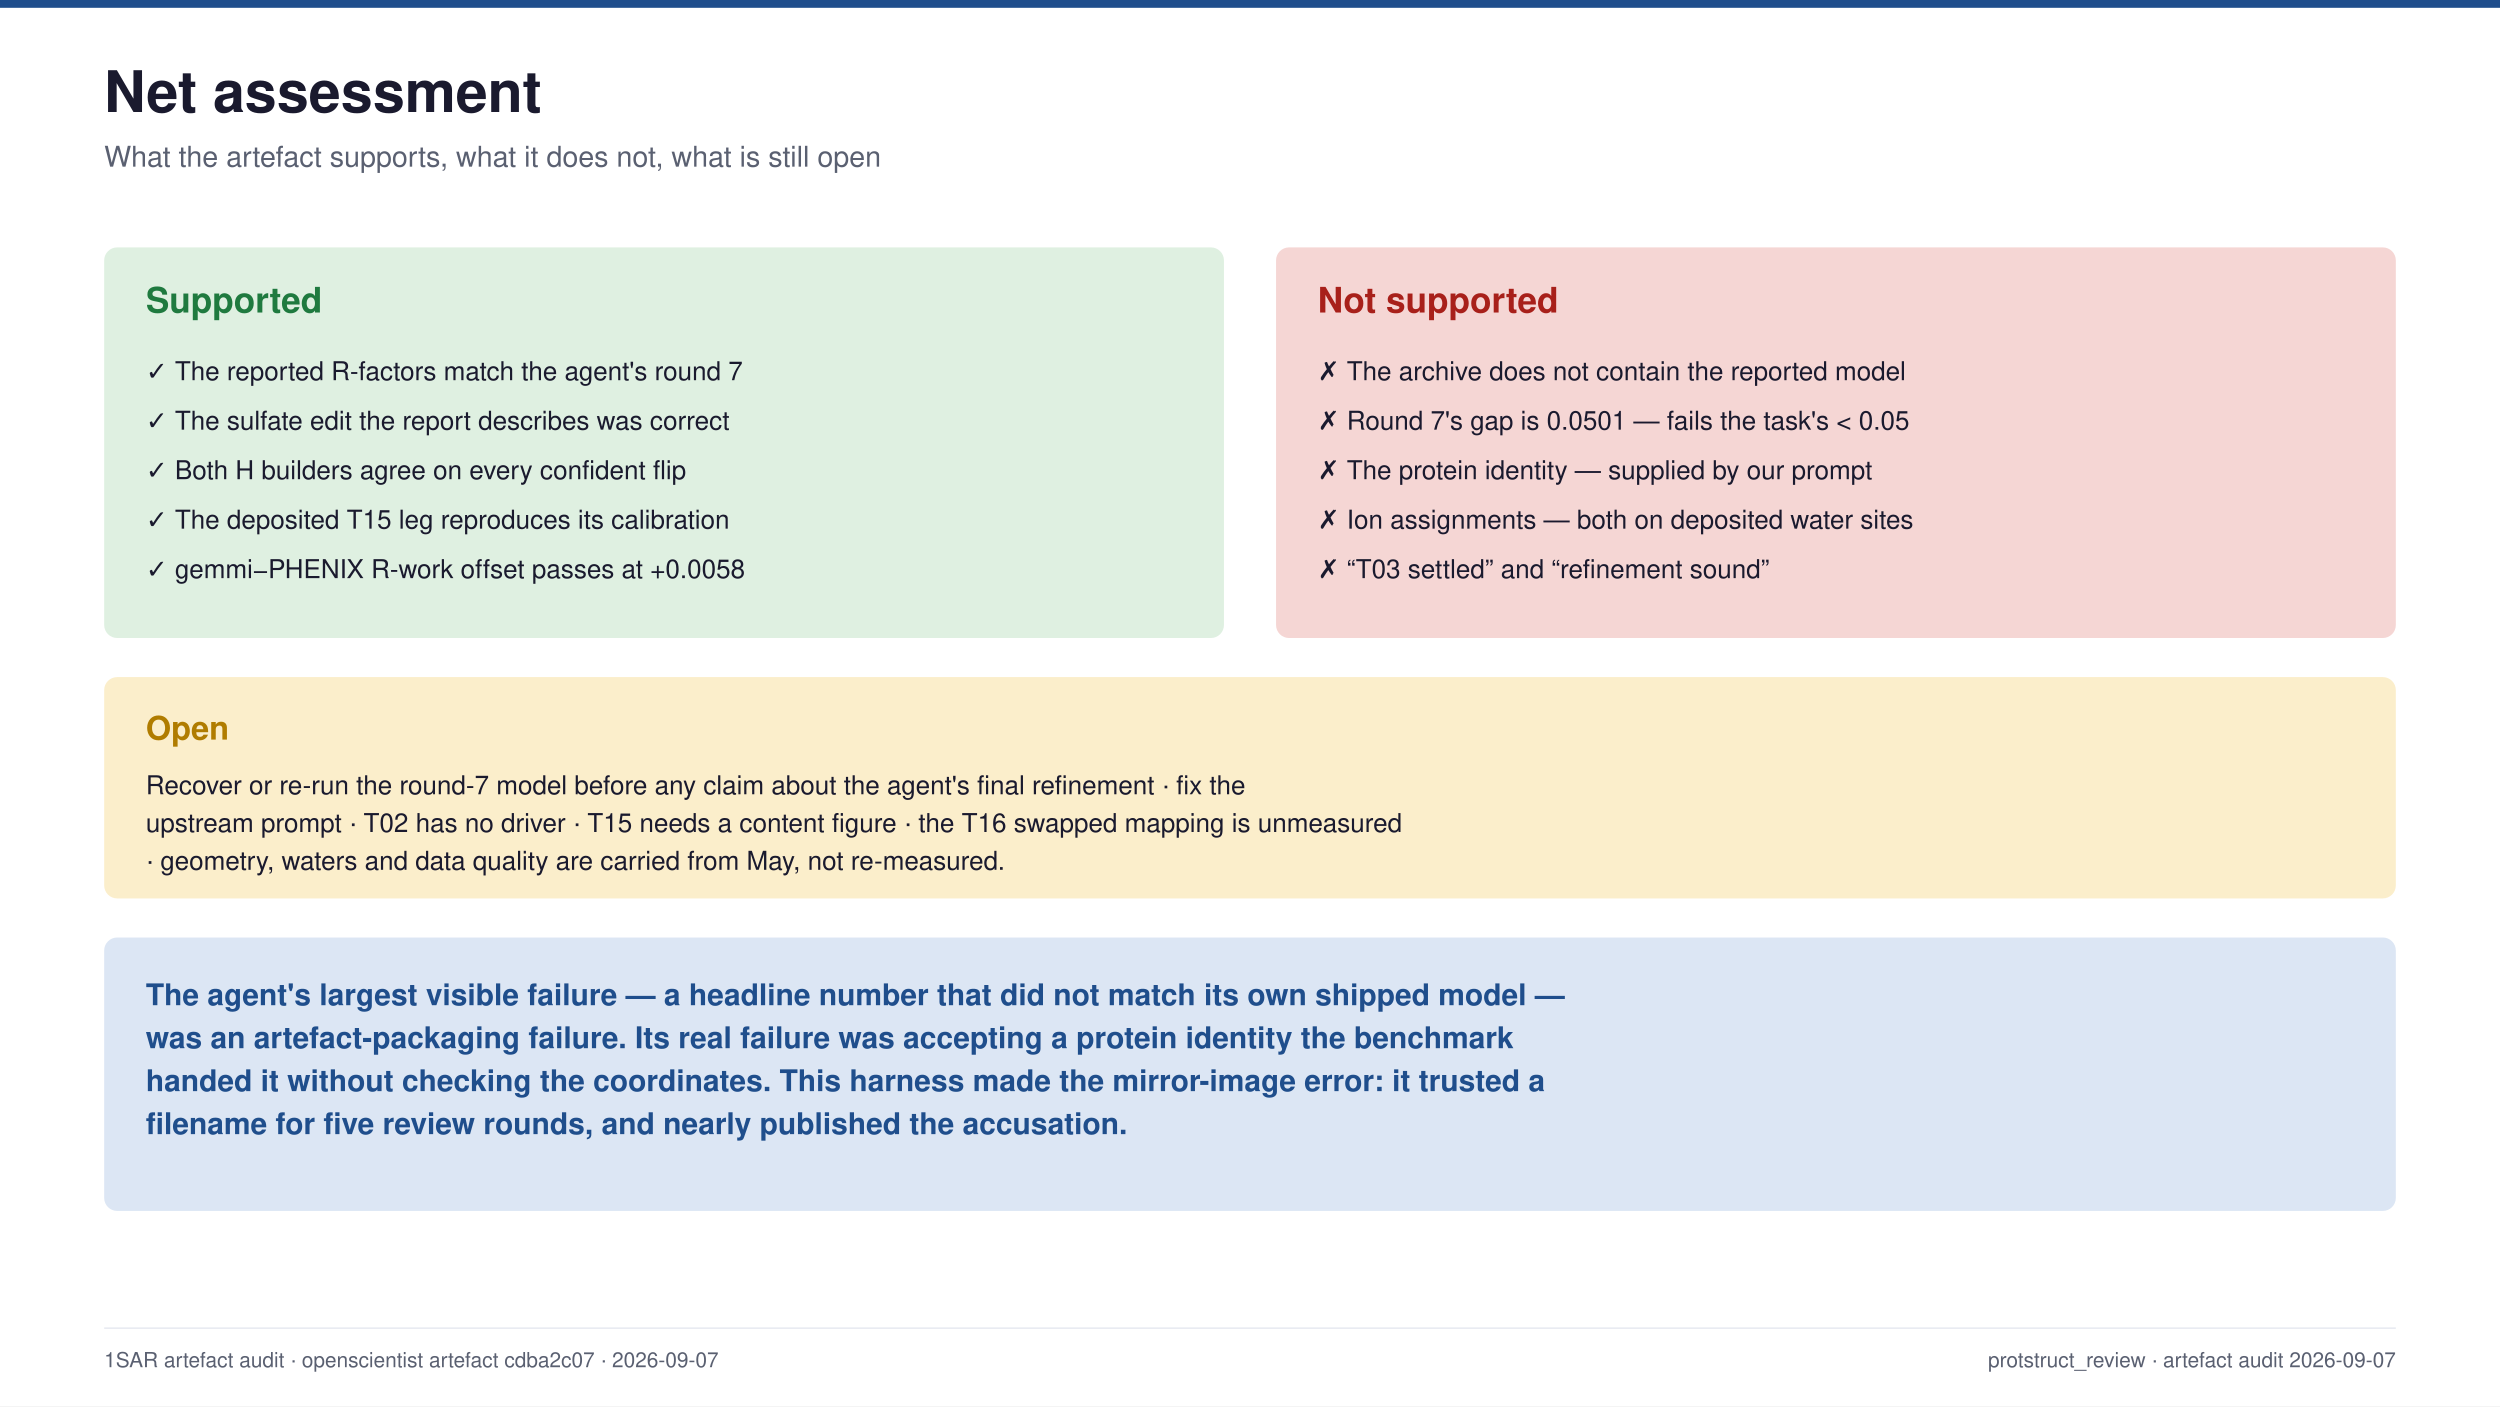
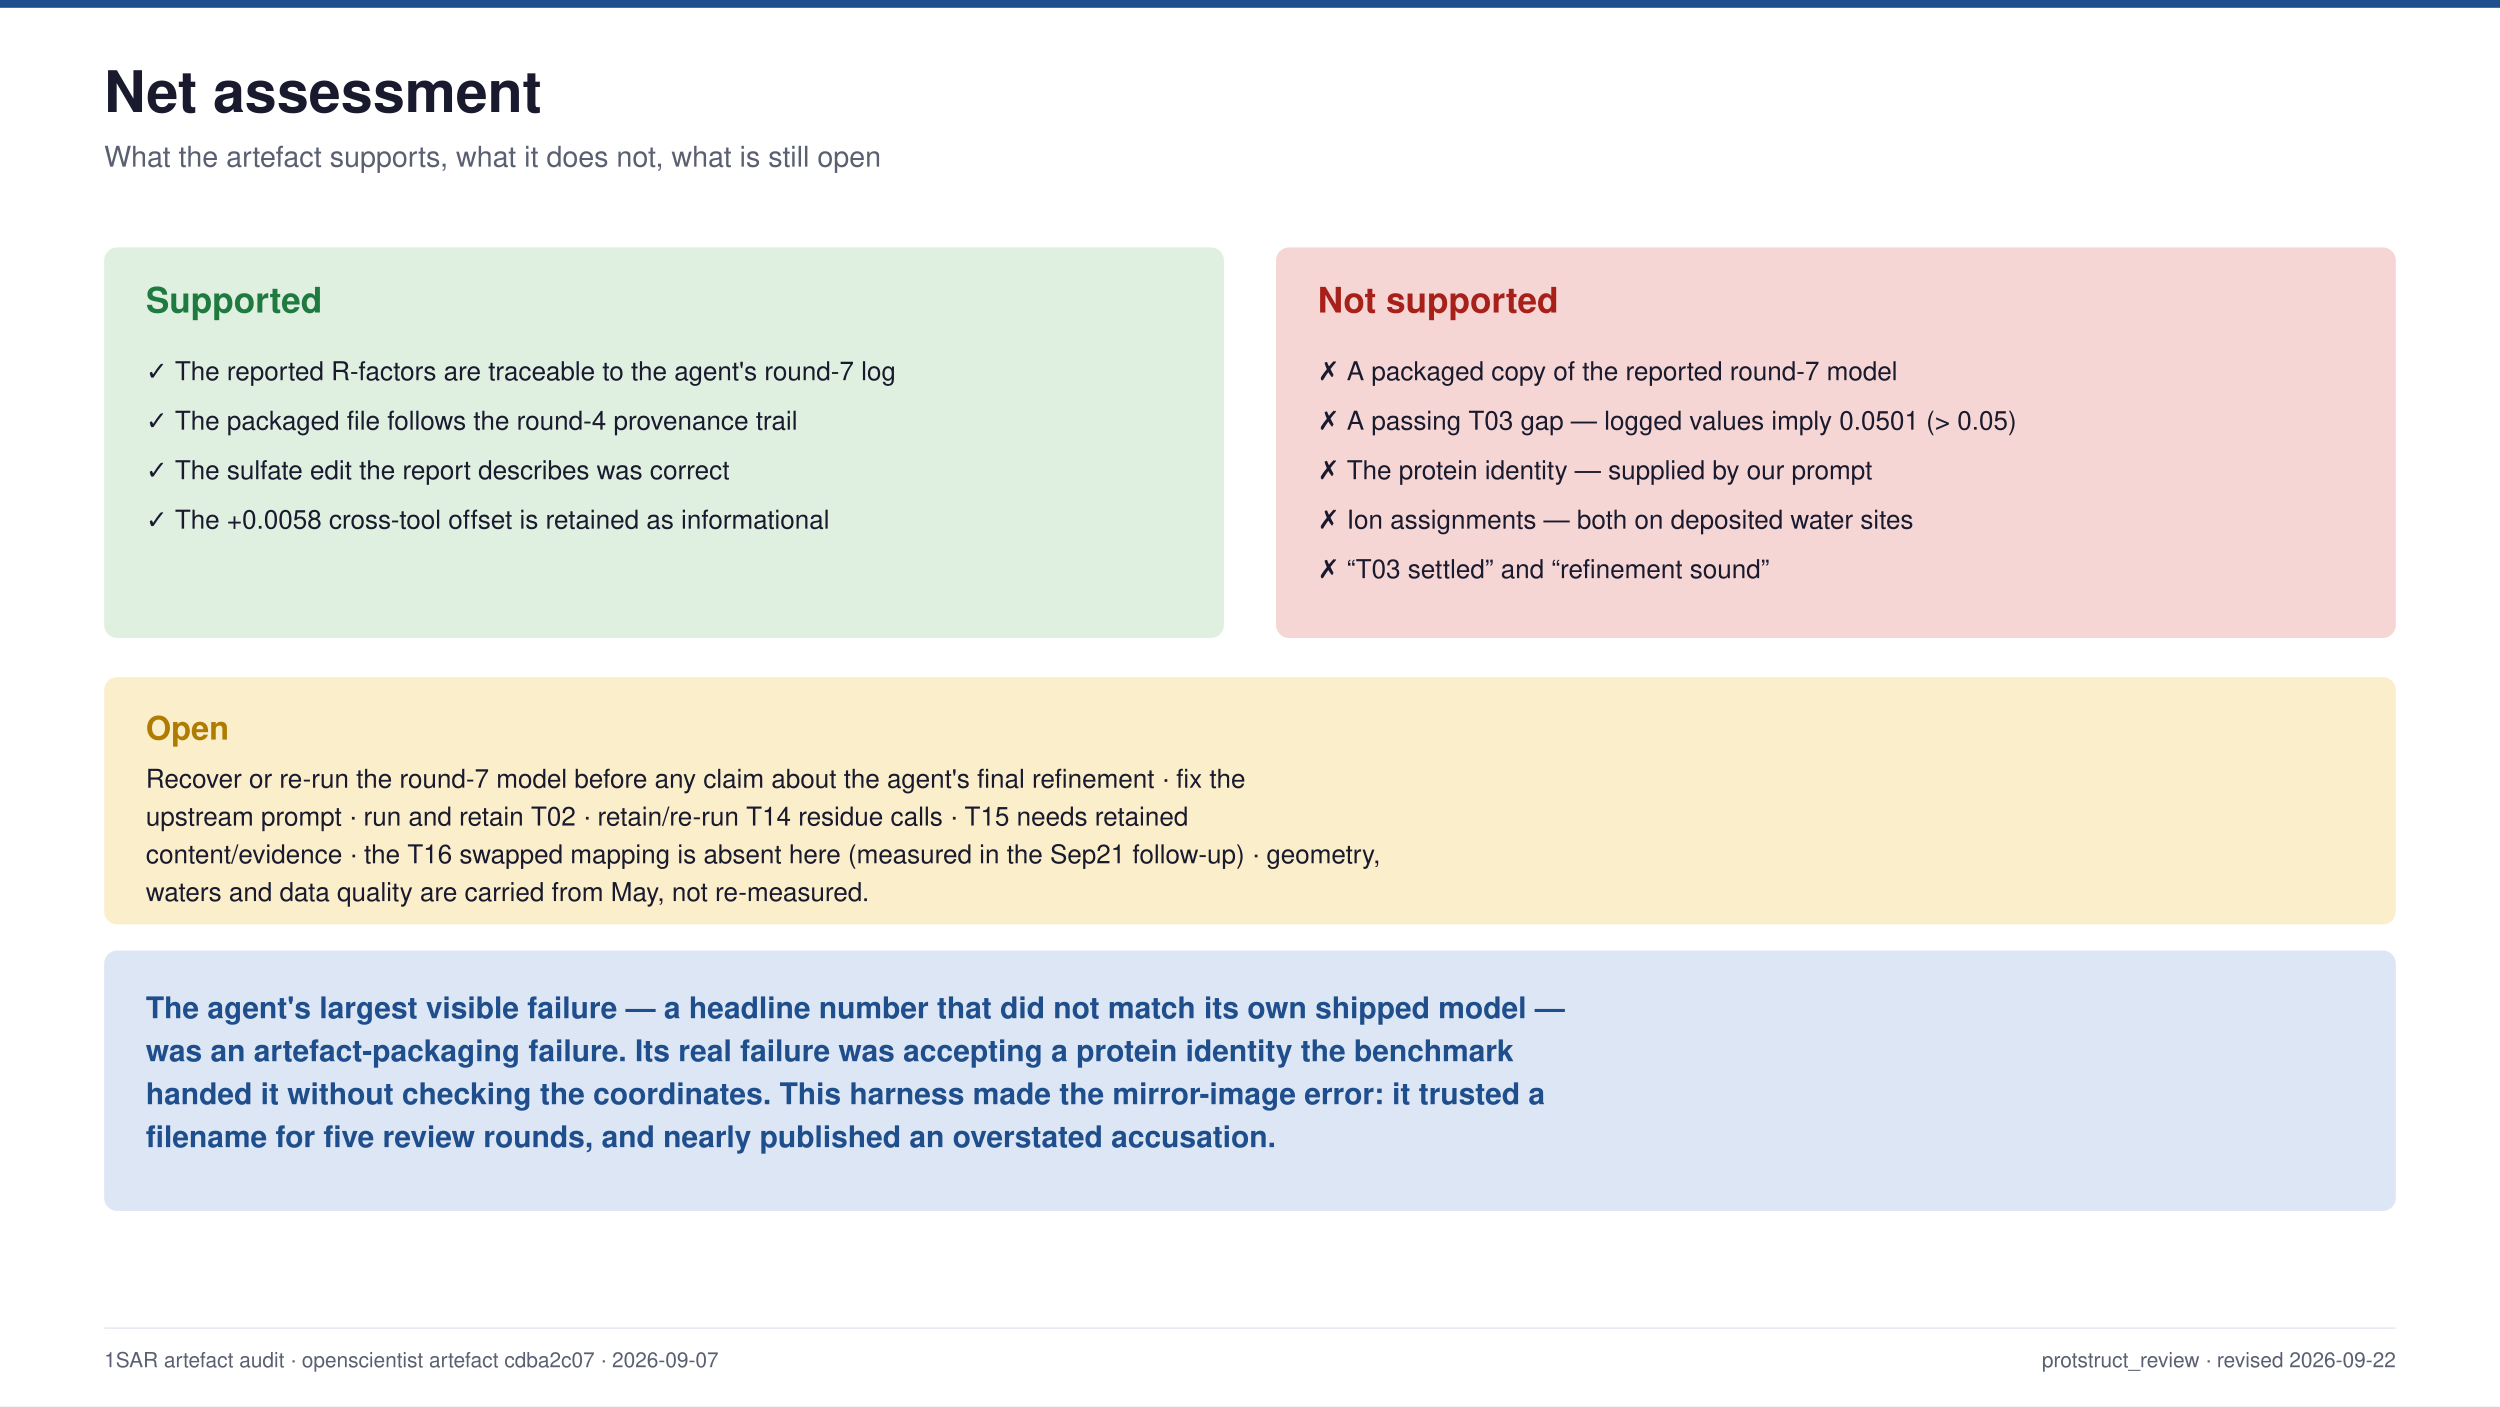
<svg xmlns="http://www.w3.org/2000/svg" width="1920" height="1080" viewBox="0 0 1920 1080" font-family="Helvetica, Arial, sans-serif">
  <rect width="100%" height="100%" fill="#ffffff" />
  <rect x="0" y="0" width="1920" height="6" fill="#1f4e8c" />
  <text x="80" y="86" font-size="44" font-weight="700" fill="#1a1a2e">Net assessment</text>
  <text x="80" y="128" font-size="22" font-weight="400" fill="#5a6071">What the artefact supports, what it does not, what is still open</text>
  <line x1="80" y1="1020" x2="1840" y2="1020" stroke="#e3e6ee" stroke-width="1" />
  <text x="80" y="1050" font-size="16" fill="#5a6071">1SAR artefact audit · openscientist artefact cdba2c07 · 2026-09-07</text>
-   <text x="1840" y="1050" font-size="16" fill="#5a6071" text-anchor="end">protstruct_review · artefact audit 2026-09-07</text>
+   <text x="1840" y="1050" font-size="16" fill="#5a6071" text-anchor="end">protstruct_review · revised 2026-09-22</text>
  <rect x="80" y="190" width="860" height="300" rx="10" ry="10" fill="#dff0e1" />
  <text x="112" y="240" font-size="27" font-weight="700" fill="#1f7a3f">Supported</text>
-   <text x="112" y="292" font-size="20" fill="#1a1a2e">✓ The reported R-factors match the agent's round 7</text>
-   <text x="112" y="330" font-size="20" fill="#1a1a2e">✓ The sulfate edit the report describes was correct</text>
-   <text x="112" y="368" font-size="20" fill="#1a1a2e">✓ Both H builders agree on every confident flip</text>
-   <text x="112" y="406" font-size="20" fill="#1a1a2e">✓ The deposited T15 leg reproduces its calibration</text>
-   <text x="112" y="444" font-size="20" fill="#1a1a2e">✓ gemmi−PHENIX R-work offset passes at +0.0058</text>
+   <text x="112" y="292" font-size="20" fill="#1a1a2e">✓ The reported R-factors are traceable to the agent's round-7 log</text>
+   <text x="112" y="330" font-size="20" fill="#1a1a2e">✓ The packaged file follows the round-4 provenance trail</text>
+   <text x="112" y="368" font-size="20" fill="#1a1a2e">✓ The sulfate edit the report describes was correct</text>
+   <text x="112" y="406" font-size="20" fill="#1a1a2e">✓ The +0.0058 cross-tool offset is retained as informational</text>
  <rect x="980" y="190" width="860" height="300" rx="10" ry="10" fill="#f5d6d4" />
  <text x="1012" y="240" font-size="27" font-weight="700" fill="#a8201a">Not supported</text>
-   <text x="1012" y="292" font-size="20" fill="#1a1a2e">✗ The archive does not contain the reported model</text>
-   <text x="1012" y="330" font-size="20" fill="#1a1a2e">✗ Round 7's gap is 0.0501 — fails the task's &lt; 0.05</text>
+   <text x="1012" y="292" font-size="20" fill="#1a1a2e">✗ A packaged copy of the reported round-7 model</text>
+   <text x="1012" y="330" font-size="20" fill="#1a1a2e">✗ A passing T03 gap — logged values imply 0.0501 (&gt; 0.05)</text>
  <text x="1012" y="368" font-size="20" fill="#1a1a2e">✗ The protein identity — supplied by our prompt</text>
  <text x="1012" y="406" font-size="20" fill="#1a1a2e">✗ Ion assignments — both on deposited water sites</text>
  <text x="1012" y="444" font-size="20" fill="#1a1a2e">✗ “T03 settled” and “refinement sound”</text>
-   <rect x="80" y="520" width="1760" height="170" rx="10" ry="10" fill="#fbeecb" />
+   <rect x="80" y="520" width="1760" height="190" rx="10" ry="10" fill="#fbeecb" />
  <text x="112" y="568" font-size="25" font-weight="700" fill="#b07c00">Open</text>
-   <text x="112" y="610" font-size="20" font-weight="400" fill="#1a1a2e">Recover or re-run the round-7 model before any claim about the agent's final refinement · fix the</text>
-   <text x="112" y="639" font-size="20" font-weight="400" fill="#1a1a2e">upstream prompt · T02 has no driver · T15 needs a content figure · the T16 swapped mapping is unmeasured</text>
-   <text x="112" y="668" font-size="20" font-weight="400" fill="#1a1a2e">· geometry, waters and data quality are carried from May, not re-measured.</text>
-   <rect x="80" y="720" width="1760" height="210" rx="10" ry="10" fill="#dce6f4" />
-   <text x="112" y="772" font-size="23" font-weight="700" fill="#1f4e8c">The agent's largest visible failure — a headline number that did not match its own shipped model —</text>
-   <text x="112" y="805" font-size="23" font-weight="700" fill="#1f4e8c">was an artefact-packaging failure. Its real failure was accepting a protein identity the benchmark</text>
-   <text x="112" y="838" font-size="23" font-weight="700" fill="#1f4e8c">handed it without checking the coordinates. This harness made the mirror-image error: it trusted a</text>
-   <text x="112" y="871" font-size="23" font-weight="700" fill="#1f4e8c">filename for five review rounds, and nearly published the accusation.</text>
+   <text x="112" y="605" font-size="20" font-weight="400" fill="#1a1a2e">Recover or re-run the round-7 model before any claim about the agent's final refinement · fix the</text>
+   <text x="112" y="634" font-size="20" font-weight="400" fill="#1a1a2e">upstream prompt · run and retain T02 · retain/re-run T14 residue calls · T15 needs retained</text>
+   <text x="112" y="663" font-size="20" font-weight="400" fill="#1a1a2e">content/evidence · the T16 swapped mapping is absent here (measured in the Sep21 follow-up) · geometry,</text>
+   <text x="112" y="692" font-size="20" font-weight="400" fill="#1a1a2e">waters and data quality are carried from May, not re-measured.</text>
+   <rect x="80" y="730" width="1760" height="200" rx="10" ry="10" fill="#dce6f4" />
+   <text x="112" y="782" font-size="23" font-weight="700" fill="#1f4e8c">The agent's largest visible failure — a headline number that did not match its own shipped model —</text>
+   <text x="112" y="815" font-size="23" font-weight="700" fill="#1f4e8c">was an artefact-packaging failure. Its real failure was accepting a protein identity the benchmark</text>
+   <text x="112" y="848" font-size="23" font-weight="700" fill="#1f4e8c">handed it without checking the coordinates. This harness made the mirror-image error: it trusted a</text>
+   <text x="112" y="881" font-size="23" font-weight="700" fill="#1f4e8c">filename for five review rounds, and nearly published an overstated accusation.</text>
</svg>
